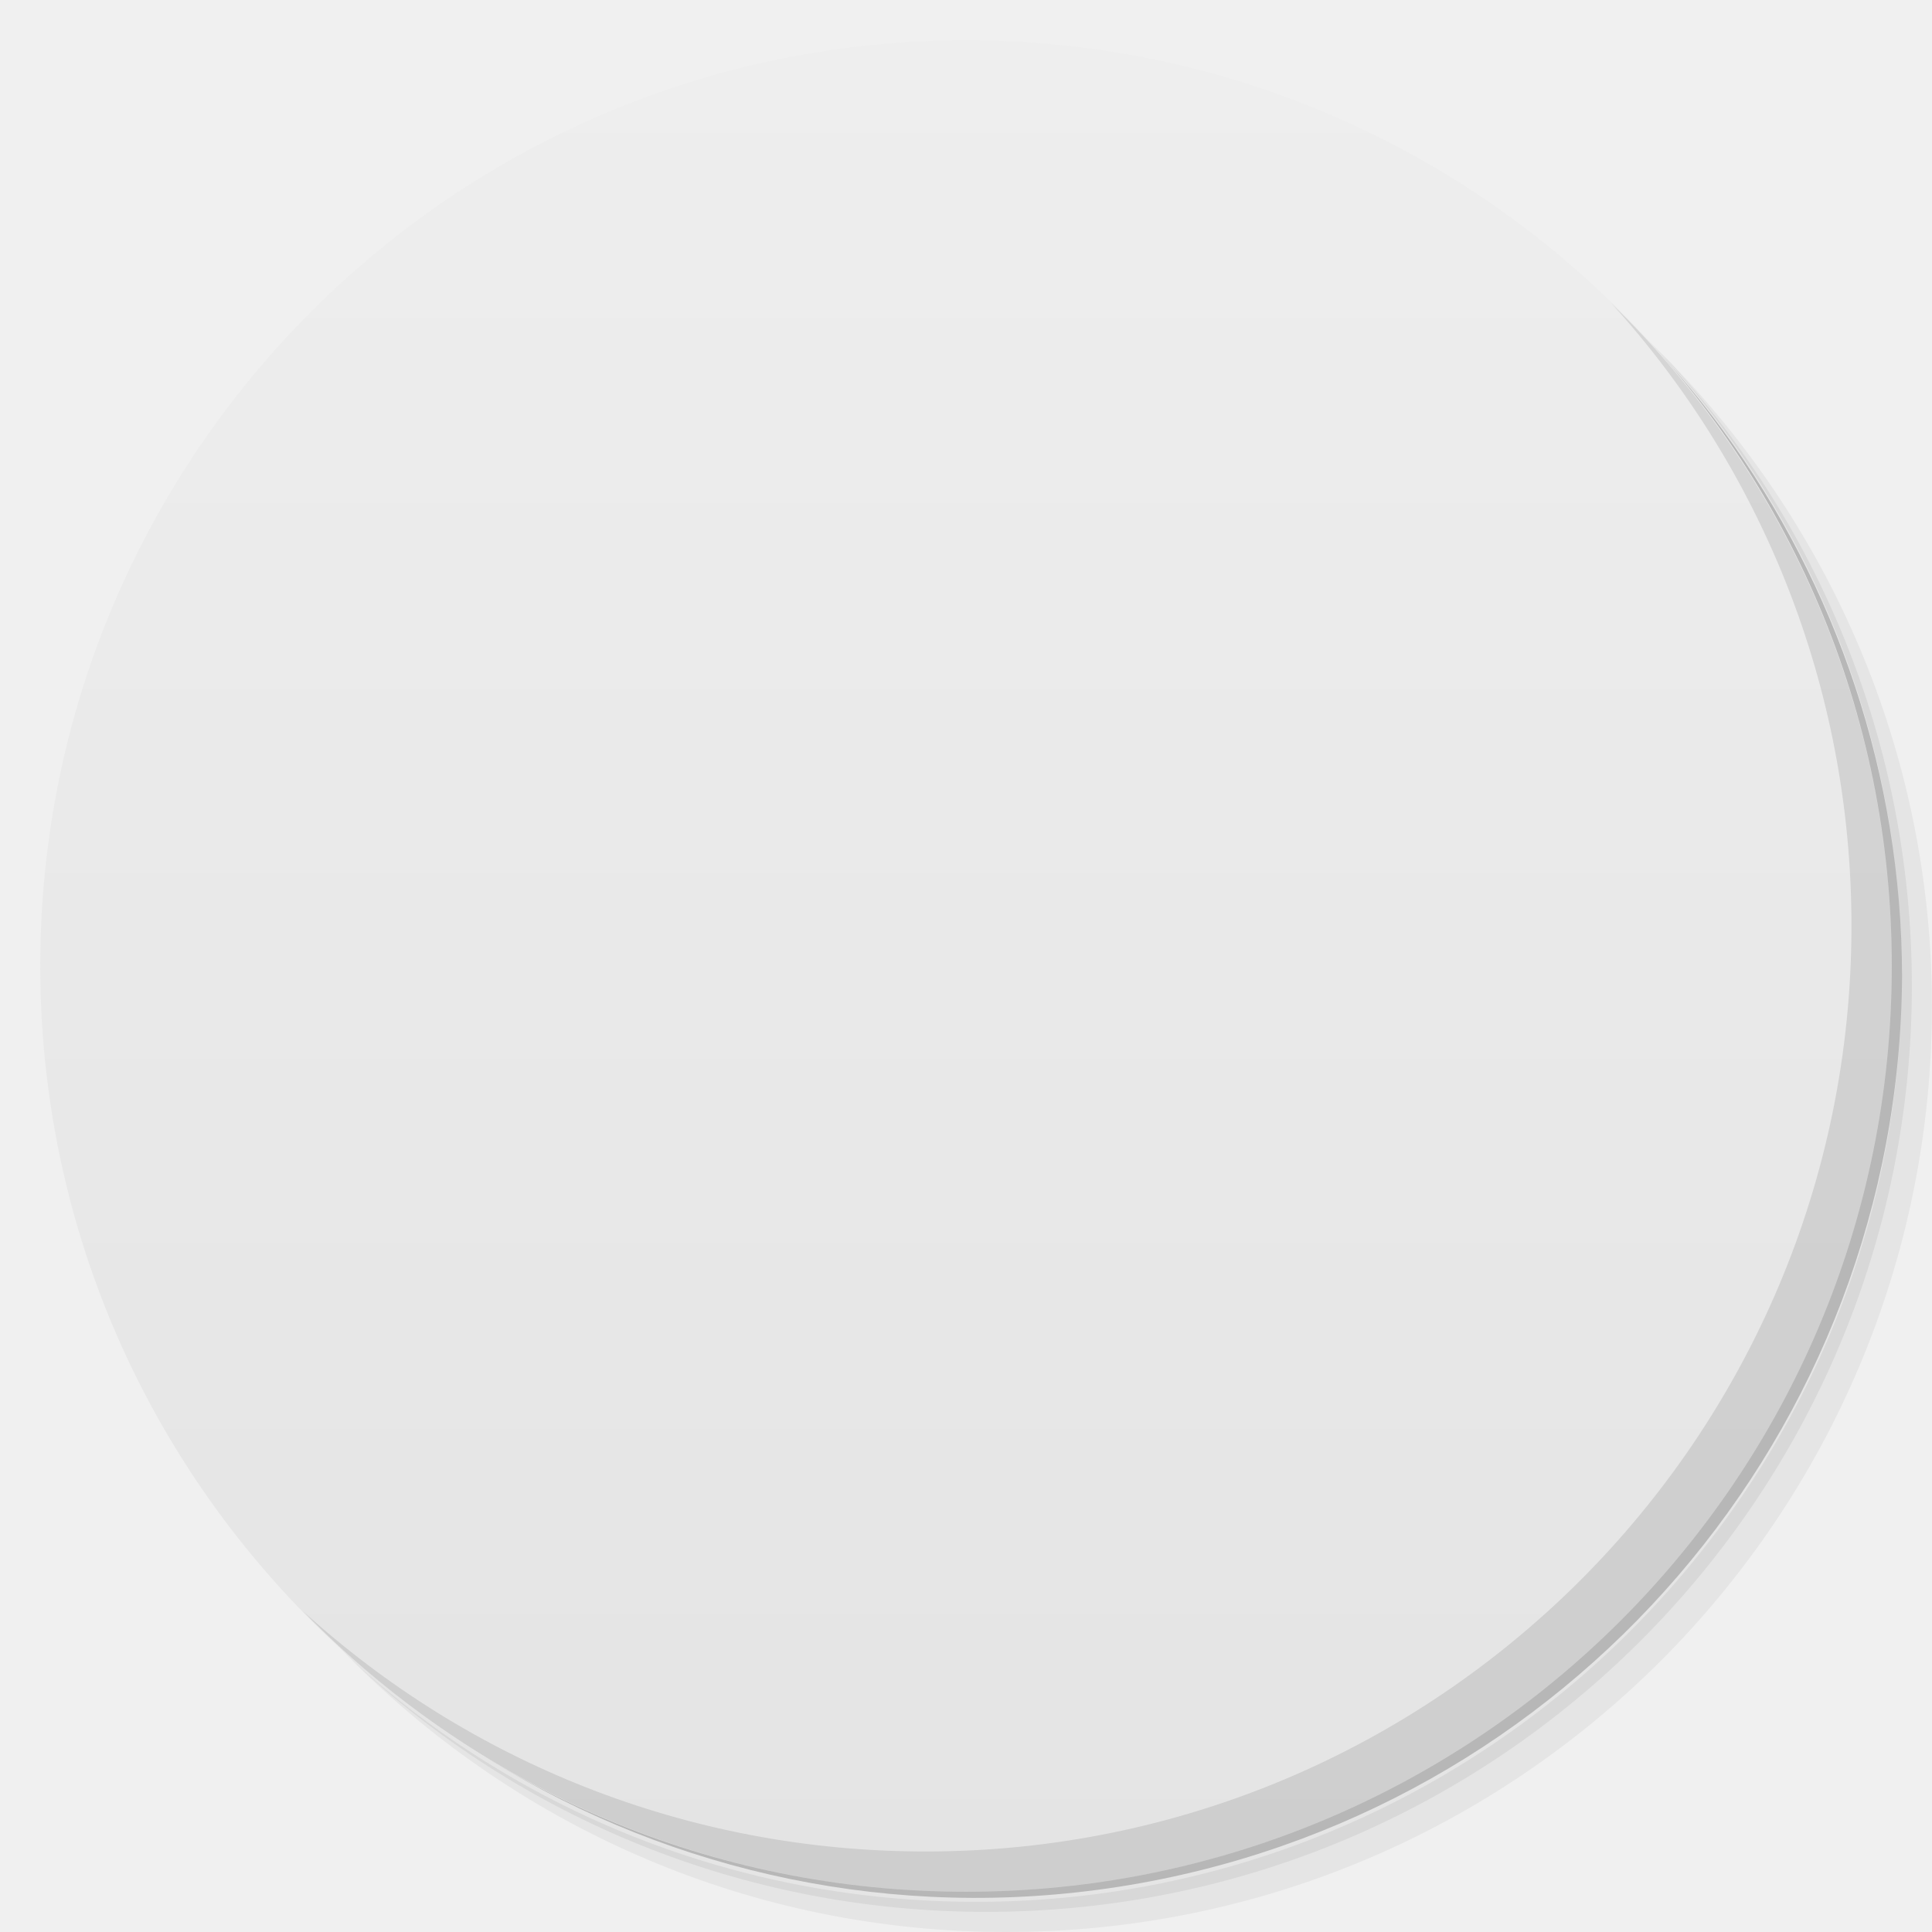
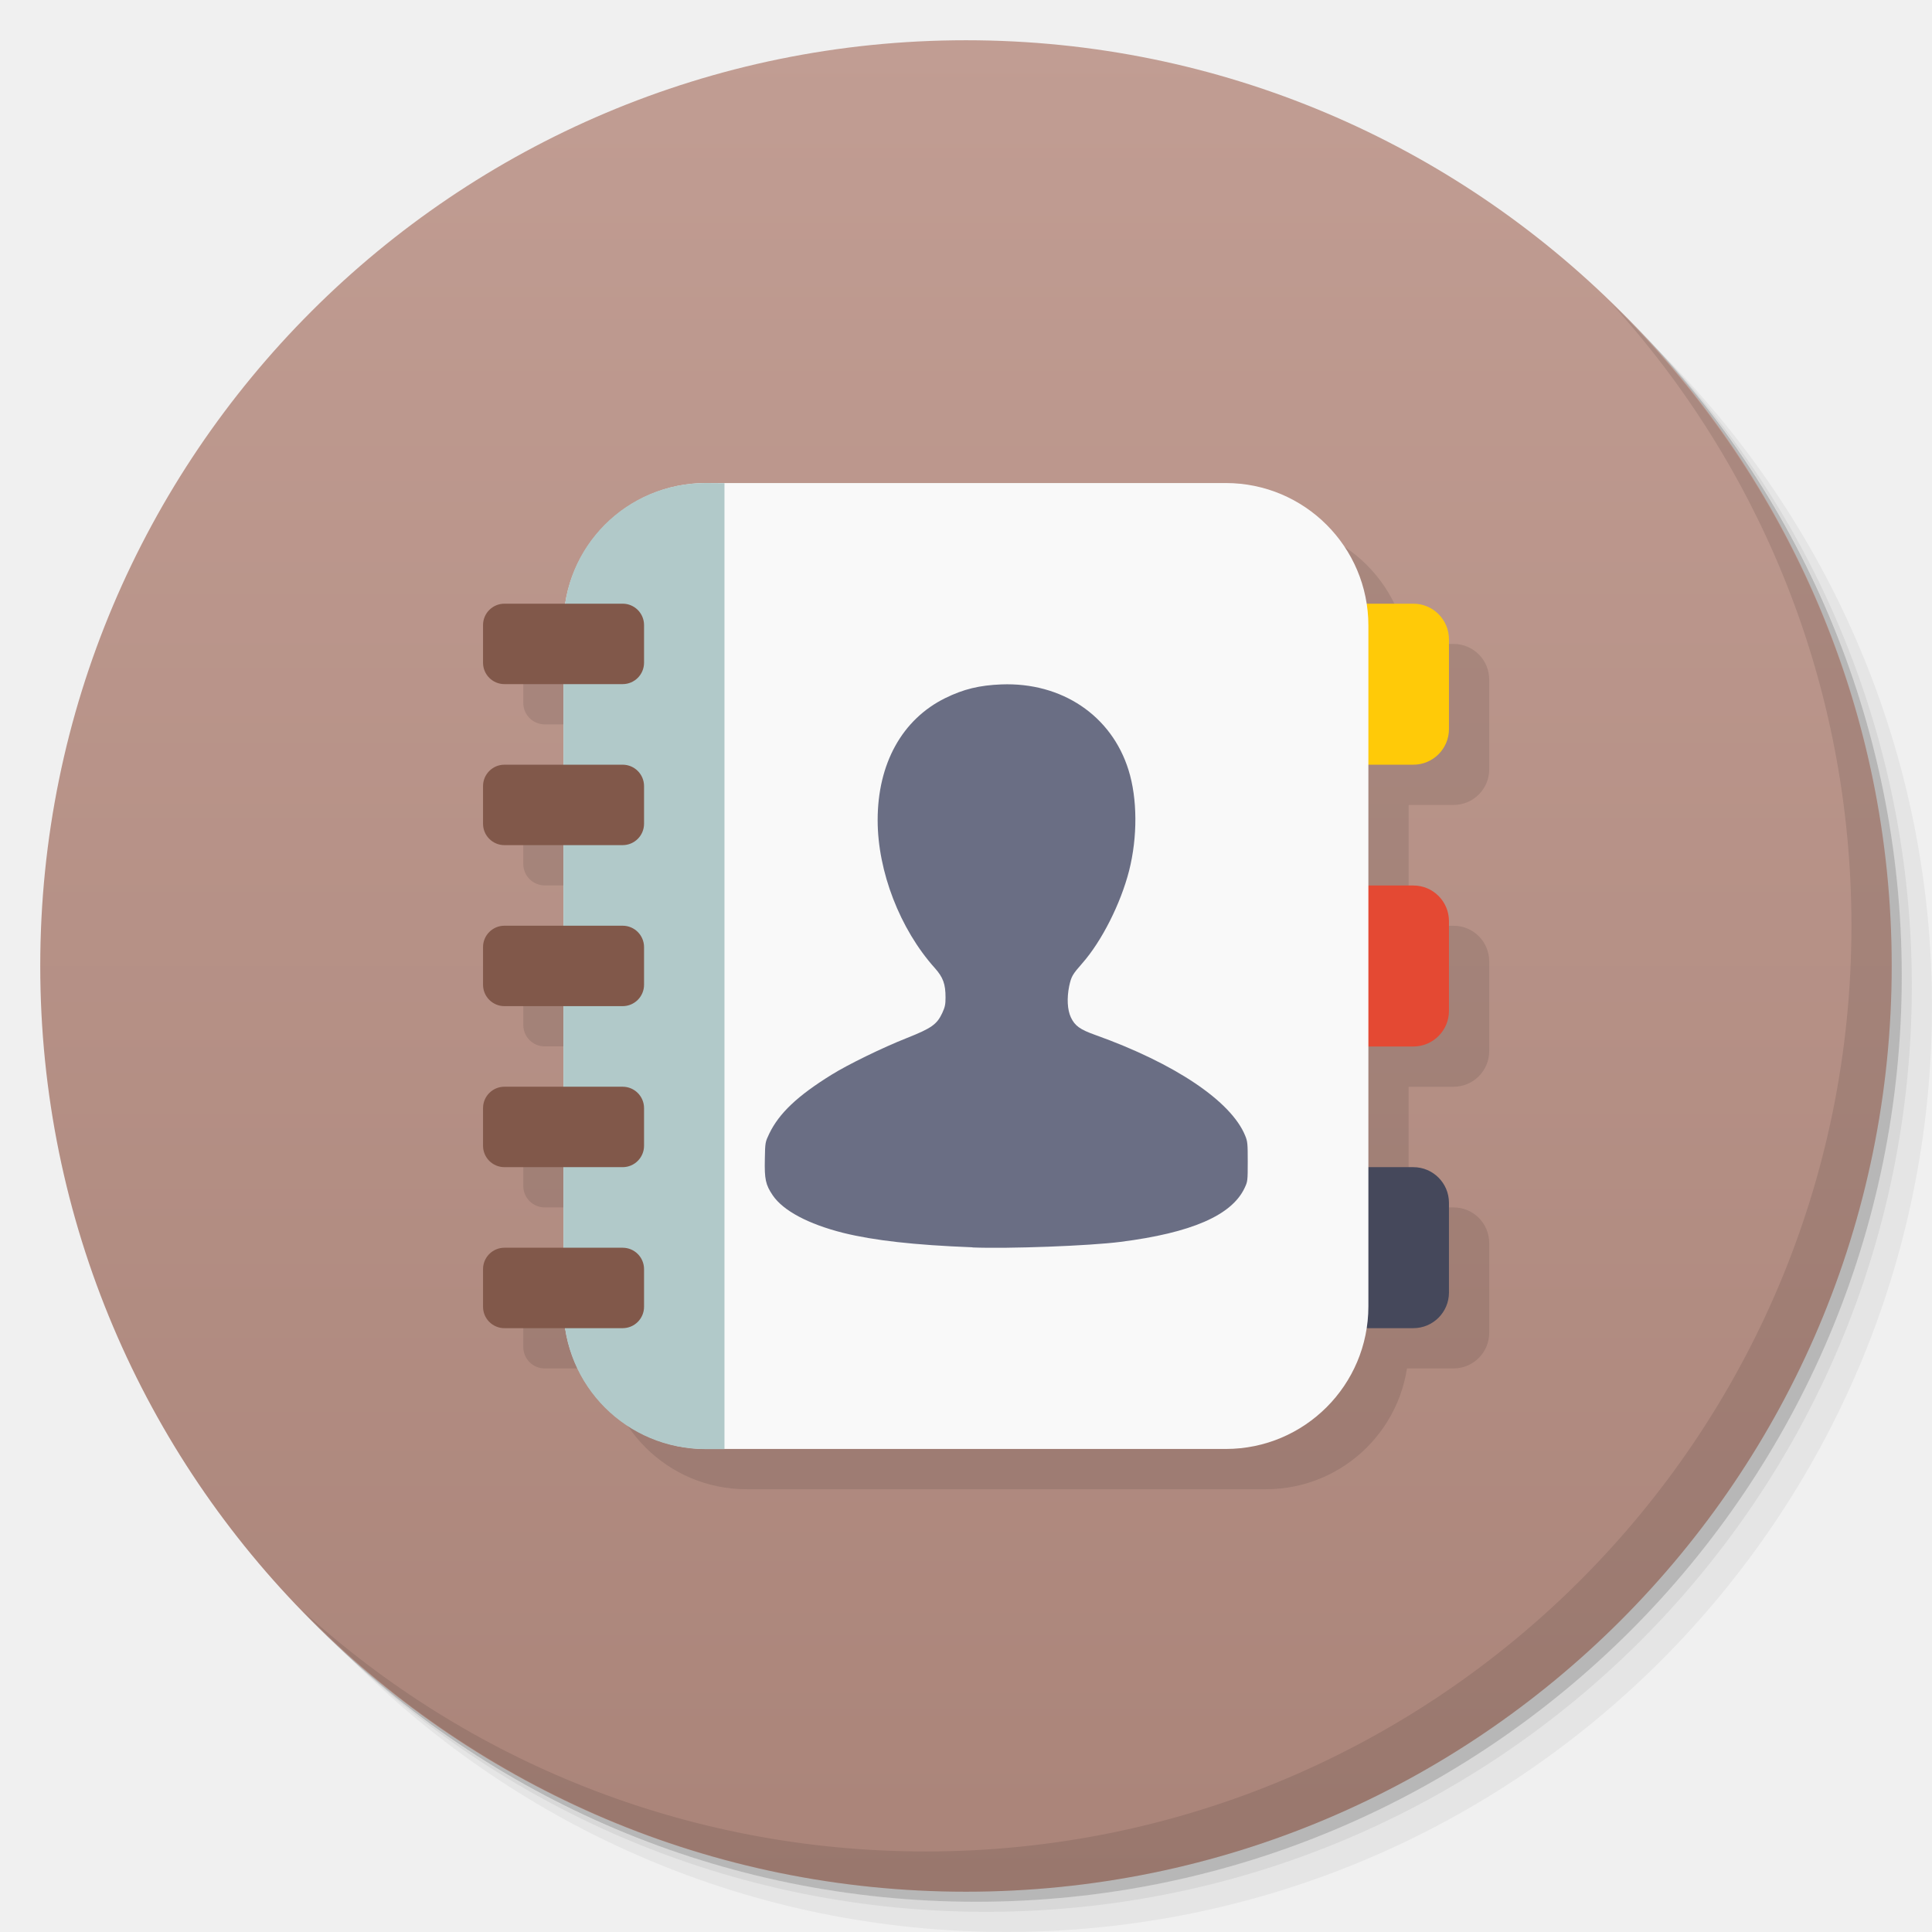
- <svg viewBox="0 0 48 48">
-   <defs>
-     <linearGradient id="linearGradient3764" y1="47" x2="0" y2="1" gradientUnits="userSpaceOnUse">
-       <stop stop-color="#e4e4e4" stop-opacity="1" />
-       <stop offset="1" stop-color="#eee" stop-opacity="1" />
-     </linearGradient>
-     <clipPath id="clipPath-670597906">
-       <g transform="translate(0,-1004.362)">
-         <path d="m -24 13 c 0 1.105 -0.672 2 -1.5 2 -0.828 0 -1.5 -0.895 -1.5 -2 0 -1.105 0.672 -2 1.5 -2 0.828 0 1.5 0.895 1.5 2 z" transform="matrix(15.33333,0,0,11.5,415,878.8622)" fill="#1890d0" />
-       </g>
-     </clipPath>
-     <clipPath id="clipPath-679183793">
-       <g transform="translate(0,-1004.362)">
-         <path d="m -24 13 c 0 1.105 -0.672 2 -1.5 2 -0.828 0 -1.5 -0.895 -1.5 -2 0 -1.105 0.672 -2 1.5 -2 0.828 0 1.5 0.895 1.5 2 z" transform="matrix(15.33333,0,0,11.5,415,878.8622)" fill="#1890d0" />
-       </g>
-     </clipPath>
+ <svg xmlns="http://www.w3.org/2000/svg" xmlns:xlink="http://www.w3.org/1999/xlink" width="48" viewBox="0 0 13.547 13.547" height="48" id="svg2" version="1.1">
+   <defs id="defs4">
+     <linearGradient id="linearGradient4073">
+       <stop style="stop-color:#aa8479;stop-opacity:1;" offset="0" id="stop4075" />
+       <stop style="stop-color:#c19d93;stop-opacity:1;" offset="1" id="stop4077" />
+     </linearGradient>
+     <linearGradient id="linearGradient4121">
+       <stop style="stop-color:#91b0c7;stop-opacity:1;" offset="0" id="stop4123" />
+       <stop style="stop-color:#91b0c7;stop-opacity:0;" offset="1" id="stop4125" />
+     </linearGradient>
+     <linearGradient id="linearGradient3944">
+       <stop style="stop-color:#333333;stop-opacity:1;" offset="0" id="stop3946" />
+       <stop style="stop-color:#3d3d3d;stop-opacity:1;" offset="1" id="stop3948" />
+     </linearGradient>
+     <linearGradient id="0">
+       <stop stop-color="#198ba6" id="stop7" />
+       <stop offset="1" stop-color="#42c9e7" id="stop9" />
+     </linearGradient>
+     <clipPath id="clipPath11">
+       <path d="m 489.217,197.275 c -2.603,0 -3.953,-1.367 -3.953,-3.971 l 0,0 0,-1.034 c 0,-2.604 1.35,-3.971 3.953,-3.971 l 0,0 1.035,0 c 2.62,0 3.97,1.367 3.97,3.971 l 0,0 0,1.034 c 0,2.604 -1.35,3.971 -3.97,3.971 l 0,0 -1.035,0 z" id="path13" />
+     </clipPath>
+     <linearGradient id="1">
+       <stop stop-color="#620000" id="stop16" offset="0" style="stop-color:#f96963;stop-opacity:1;" />
+       <stop offset="1" stop-color="#dd0f0f" id="stop18" style="stop-color:#f96963;stop-opacity:1;" />
+     </linearGradient>
+     <clipPath id="clipPath20">
+       <rect y="223" x="307" height="42" width="42" transform="matrix(0,1,-1,0,0,0)" fill="url(#2)" color="#bebebe" rx="9" id="rect22" />
+     </clipPath>
+     <linearGradient xlink:href="#1" id="2" gradientUnits="userSpaceOnUse" gradientTransform="matrix(0.175,0,0,0.175,302.8,216)" y1="280" x2="0" y2="40" />
+     <clipPath id="clipPath25">
+       <rect y="85" x="433" height="22" width="22" fill="url(#3)" color="#bebebe" rx="4" id="rect27" />
+     </clipPath>
+     <linearGradient xlink:href="#1" id="3" gradientUnits="userSpaceOnUse" gradientTransform="matrix(0.0875,0,0,0.0875,430.9,81.5)" y1="291.43" x2="0" y2="40" />
+     <clipPath id="clipPath30">
+       <rect width="30" height="30" x="433" y="37" fill="url(#4)" color="#bebebe" rx="6" id="rect32" />
+     </clipPath>
+     <linearGradient xlink:href="#1" id="4" gradientUnits="userSpaceOnUse" gradientTransform="matrix(0.1193182,0,0,0.1193182,430.1364,32.22727)" y1="291.43" x2="0" y2="40" />
+     <clipPath id="clipPath35">
+       <rect width="16" height="16" x="304" y="212" transform="matrix(0,1,-1,0,0,0)" fill="url(#5)" color="#bebebe" rx="3" id="rect37" />
+     </clipPath>
+     <linearGradient xlink:href="#1" id="5" gradientUnits="userSpaceOnUse" gradientTransform="matrix(0.06666667,0,0,0.06666667,302.4,209.3333)" y1="280" x2="0" y2="40" />
+     <clipPath id="clipPath40">
+       <rect y="46" x="34" height="220" width="220" fill="url(#6)" color="#bebebe" rx="50" id="rect42" />
+     </clipPath>
+     <linearGradient xlink:href="#1" id="6" gradientUnits="userSpaceOnUse" gradientTransform="translate(0,-4)" y1="280" x2="0" y2="40" />
+     <clipPath id="clipPath45">
+       <rect y="142" x="290" height="60" width="60" fill="url(#7)" color="#bebebe" rx="12.5" id="rect47" />
+     </clipPath>
+     <linearGradient xlink:href="#1" id="7" gradientUnits="userSpaceOnUse" y1="204" x2="0" y2="140" />
+     <clipPath id="clipPath50">
+       <rect width="88" height="88" x="292" y="32" fill="url(#8)" color="#bebebe" rx="18" id="rect52" />
+     </clipPath>
+     <linearGradient xlink:href="#1" id="8" gradientUnits="userSpaceOnUse" y1="124" x2="0" y2="28" />
+     <clipPath id="clipPath55">
+       <rect y="101" x="417" height="22" width="22" fill="url(#9)" color="#bebebe" rx="5" id="rect57" />
+     </clipPath>
+     <linearGradient xlink:href="#1" id="9" gradientUnits="userSpaceOnUse" gradientTransform="matrix(0.0875,0,0,0.0875,414.9,97.5)" y1="302.86" x2="0" y2="28.571" />
+     <clipPath id="clipPath60">
+       <rect width="30" height="30" x="417" y="53" fill="url(#A)" color="#bebebe" rx="7" id="rect62" />
+     </clipPath>
+     <linearGradient xlink:href="#1" id="A" gradientUnits="userSpaceOnUse" gradientTransform="matrix(0.1193182,0,0,0.1193182,414.1364,48.22727)" y1="299.81" x2="0" y2="31.619" />
+     <use id="B" opacity="0.2" fill="#ffffff" xlink:href="#U" />
+     <clipPath id="clipPath66">
+       <use xlink:href="#B" transform="matrix(8,0,0,8,-2141.576,-54.42424)" id="use68" />
+     </clipPath>
+     <clipPath id="clipPath70">
+       <use xlink:href="#B" id="use72" />
+     </clipPath>
+     <use id="C" fill="none" xlink:href="#U" />
+     <clipPath id="clipPath75">
+       <use xlink:href="#C" id="use77" />
+     </clipPath>
+     <clipPath id="clipPath79">
+       <use transform="matrix(8,0,0,8,-2141.576,-54.42424)" xlink:href="#C" id="use81" />
+     </clipPath>
+     <use id="D" fill="none" xlink:href="#U" />
+     <clipPath id="clipPath84">
+       <use xlink:href="#D" id="use86" />
+     </clipPath>
+     <clipPath id="clipPath88">
+       <use transform="matrix(8,0,0,8,-2141.576,-54.42424)" xlink:href="#D" id="use90" />
+     </clipPath>
+     <use id="E" fill="none" xlink:href="#U" />
+     <clipPath id="clipPath93">
+       <use xlink:href="#E" id="use95" />
+     </clipPath>
+     <clipPath id="clipPath97">
+       <use transform="matrix(8,0,0,8,-2141.576,-54.42424)" xlink:href="#E" id="use99" />
+     </clipPath>
+     <use id="F" fill="none" xlink:href="#U" />
+     <clipPath id="clipPath102">
+       <use xlink:href="#F" id="use104" />
+     </clipPath>
+     <clipPath id="clipPath106">
+       <use transform="matrix(8,0,0,8,-2141.576,-54.42424)" xlink:href="#F" id="use108" />
+     </clipPath>
+     <use id="G" fill="none" xlink:href="#U" />
+     <clipPath id="clipPath111">
+       <use xlink:href="#G" id="use113" />
+     </clipPath>
+     <clipPath id="clipPath115">
+       <use transform="matrix(8,0,0,8,-2141.576,-54.42424)" xlink:href="#G" id="use117" />
+     </clipPath>
+     <use id="H" fill="none" xlink:href="#U" />
+     <clipPath id="clipPath120">
+       <use xlink:href="#H" id="use122" />
+     </clipPath>
+     <clipPath id="clipPath124">
+       <use transform="matrix(8,0,0,8,-2141.576,-54.42424)" xlink:href="#H" id="use126" />
+     </clipPath>
+     <use id="I" fill="none" xlink:href="#U" />
+     <clipPath id="clipPath129">
+       <use xlink:href="#I" id="use131" />
+     </clipPath>
+     <clipPath id="clipPath133">
+       <rect y="223" x="307" height="42" width="42" transform="matrix(0,1,-1,0,0,0)" fill="url(#2)" color="#bebebe" rx="9" id="rect135" />
+     </clipPath>
+     <clipPath id="clipPath137">
+       <rect y="85" x="433" height="22" width="22" fill="url(#3)" color="#bebebe" rx="4" id="rect139" />
+     </clipPath>
+     <clipPath id="clipPath141">
+       <rect width="30" height="30" x="433" y="37" fill="url(#4)" color="#bebebe" rx="6" id="rect143" />
+     </clipPath>
+     <clipPath id="clipPath145">
+       <rect width="16" height="16" x="304" y="212" transform="matrix(0,1,-1,0,0,0)" fill="url(#5)" color="#bebebe" rx="3" id="rect147" />
+     </clipPath>
+     <clipPath id="clipPath149">
+       <rect y="46" x="34" height="220" width="220" fill="url(#6)" color="#bebebe" rx="50" id="rect151" />
+     </clipPath>
+     <clipPath id="clipPath153">
+       <rect y="142" x="290" height="60" width="60" fill="url(#7)" color="#bebebe" rx="12.5" id="rect155" />
+     </clipPath>
+     <clipPath id="clipPath157">
+       <rect width="88" height="88" x="292" y="32" fill="url(#8)" color="#bebebe" rx="18" id="rect159" />
+     </clipPath>
+     <clipPath id="clipPath161">
+       <rect y="101" x="417" height="22" width="22" fill="url(#9)" color="#bebebe" rx="5" id="rect163" />
+     </clipPath>
+     <clipPath id="clipPath165">
+       <rect width="30" height="30" x="417" y="53" fill="url(#A)" color="#bebebe" rx="7" id="rect167" />
+     </clipPath>
+     <clipPath id="clipPath169">
+       <use transform="matrix(8,0,0,8,-2141.576,-54.42424)" xlink:href="#I" id="use171" />
+     </clipPath>
+     <use id="J" fill="none" xlink:href="#U" />
+     <clipPath id="clipPath174">
+       <use xlink:href="#J" id="use176" />
+     </clipPath>
+     <clipPath id="clipPath178">
+       <use transform="matrix(8,0,0,8,-2141.576,-54.42424)" xlink:href="#J" id="use180" />
+     </clipPath>
+     <use id="K" fill="none" xlink:href="#U" />
+     <clipPath id="clipPath183">
+       <use xlink:href="#K" id="use185" />
+     </clipPath>
+     <clipPath id="clipPath187">
+       <use transform="matrix(8,0,0,8,-2141.576,-54.42424)" xlink:href="#K" id="use189" />
+     </clipPath>
+     <use id="L" fill="none" xlink:href="#U" />
+     <clipPath id="clipPath192">
+       <use xlink:href="#L" id="use194" />
+     </clipPath>
+     <clipPath id="clipPath196">
+       <use transform="matrix(8,0,0,8,-2141.576,-54.42424)" xlink:href="#L" id="use198" />
+     </clipPath>
+     <use id="M" fill="none" xlink:href="#U" />
+     <clipPath id="clipPath201">
+       <use xlink:href="#M" id="use203" />
+     </clipPath>
+     <clipPath id="clipPath205">
+       <use transform="matrix(8,0,0,8,-2141.576,-54.42424)" xlink:href="#M" id="use207" />
+     </clipPath>
+     <use id="N" fill="none" xlink:href="#U" />
+     <clipPath id="clipPath210">
+       <use xlink:href="#N" id="use212" />
+     </clipPath>
+     <clipPath id="clipPath214">
+       <use transform="matrix(8,0,0,8,-2141.576,-54.42424)" xlink:href="#N" id="use216" />
+     </clipPath>
+     <use id="O" fill="none" xlink:href="#U" />
+     <clipPath id="clipPath219">
+       <use xlink:href="#O" id="use221" />
+     </clipPath>
+     <clipPath id="clipPath223">
+       <use transform="matrix(8,0,0,8,-2141.576,-54.42424)" xlink:href="#O" id="use225" />
+     </clipPath>
+     <clipPath id="clipPath227">
+       <path d="m 296,26 a 10,10 0 1 1 -20,0 10,10 0 1 1 20,0 z" id="path229" />
+     </clipPath>
+     <linearGradient gradientUnits="userSpaceOnUse" x2="0" y2="40" y1="280" xlink:href="#Q" id="P" gradientTransform="matrix(.175 0 0 .175 302.8 216)" />
+     <linearGradient id="Q">
+       <stop stop-color="#151515" id="stop233" />
+       <stop offset="1" stop-color="#222" id="stop235" />
+     </linearGradient>
+     <linearGradient gradientUnits="userSpaceOnUse" x2="0" y2="90" y1="230" xlink:href="#Q" id="R" gradientTransform="matrix(.375 0 0 .375 298 16)" />
+     <linearGradient gradientUnits="userSpaceOnUse" x2="0" y2="90" y1="230" xlink:href="#Q" id="S" gradientTransform="matrix(.25 0 0 .25 300 132)" />
+     <clipPath id="clipPath239">
+       <rect height="20" rx="4" y="78" x="434" width="20" color="#bebebe" id="rect241" />
+     </clipPath>
+     <clipPath id="clipPath243">
+       <rect height="22" rx="4" y="77" x="433" width="22" color="#bebebe" id="rect245" />
+     </clipPath>
+     <clipPath id="clipPath247">
+       <rect height="22" rx="5" y="77" x="433" width="22" color="#bebebe" id="rect249" />
+     </clipPath>
+     <clipPath id="clipPath251">
+       <rect height="30" rx="6" y="29" x="433" width="30" color="#bebebe" id="rect253" />
+     </clipPath>
+     <clipPath id="clipPath255">
+       <rect transform="matrix(0 -1 1 0 0 0)" height="60" rx="12.5" y="142" x="306" width="60" fill="url(#S)" color="#bebebe" id="rect257" />
+     </clipPath>
+     <clipPath id="clipPath259">
+       <rect height="90" rx="18.75" y="31" x="307" width="90" fill="url(#R)" color="#bebebe" id="rect261" />
+     </clipPath>
+     <clipPath id="clipPath263">
+       <rect height="30" rx="4" y="29" x="433" width="30" opacity="0.2" fill="#6d6d6d" color="#bebebe" id="rect265" />
+     </clipPath>
+     <clipPath id="clipPath267">
+       <rect height="22" rx="3" y="77" x="433" width="22" opacity="0.2" fill="#6d6d6d" color="#bebebe" id="rect269" />
+     </clipPath>
+     <clipPath id="clipPath271">
+       <path d="m 144,70 c -49.706,0 -90,40.294 -90,90 0,49.706 40.294,90 90,90 49.706,0 90,-40.294 90,-90 0,-49.706 -40.294,-90 -90,-90 z m 0,32.188 c 32.033,0 58,25.967 58,58 0,32.033 -25.967,58 -58,58 -32.033,0 -58,-25.967 -58,-58 0,-32.033 25.967,-58 58,-58 z" id="path273" />
+     </clipPath>
+     <clipPath id="clipPath275">
+       <path d="m 152,204 a 8,8 0 1 1 -16,0 8,8 0 1 1 16,0 z" id="path277" />
+     </clipPath>
+     <clipPath id="clipPath279">
+       <rect height="16" rx="3" y="116" x="432" width="16" color="#bebebe" id="rect281" />
+     </clipPath>
+     <clipPath id="clipPath283">
+       <path d="m 145,215 c 33.137,0 60,-26.863 60,-60 0,-33.137 -26.863,-60 -60,-60 -33.137,0 -60,26.863 -60,60 0,12.507 3.829,24.106 10.375,33.719 L 89,211 111.281,204.625 C 120.894,211.172 132.493,215 145,215 z" id="path285" />
+     </clipPath>
+     <clipPath id="clipPath287">
+       <path d="m 98.031,23.191 c -41.492,1.052 -74.844,35.068 -74.844,76.812 0,42.407 34.406,76.812 76.812,76.812 42.407,0 76.812,-34.406 76.812,-76.812 0,-42.407 -34.406,-76.812 -76.812,-76.812 -0.663,0 -1.31,-0.017 -1.969,0 z M 100,50.66 c 27.245,0 49.344,22.099 49.344,49.344 -1e-5,27.245 -22.099,49.344 -49.344,49.344 -27.245,-1e-5 -49.344,-22.099 -49.344,-49.344 0,-27.245 22.099,-49.344 49.344,-49.344 z" id="path289" />
+     </clipPath>
+     <clipPath id="clipPath291">
+       <rect height="16" rx="2" y="116" x="432" width="16" opacity="0.2" fill="#6d6d6d" color="#bebebe" id="rect293" />
+     </clipPath>
+     <clipPath id="clipPath295">
+       <rect height="240" rx="50" y="36" x="24" width="240" fill="#986767" color="#bebebe" id="rect297" />
+     </clipPath>
+     <clipPath id="clipPath299">
+       <rect transform="rotate(90)" height="42" rx="9" y="223" x="307" width="42" fill="url(#P)" color="#bebebe" id="rect301" />
+     </clipPath>
+     <linearGradient xlink:href="#0" id="T" gradientUnits="userSpaceOnUse" gradientTransform="matrix(1.210546,0,0,1.212299,-131.3481,-325.0735)" y1="279.1" x2="0" y2="268.33" />
+     <path id="U" d="m 296,26 a 10,10 0 1 1 -20,0 10,10 0 1 1 20,0 z" color="#000000" />
+     <linearGradient xlink:href="#W" id="V" y1="46.752" x2="0" y2="-24.433" gradientUnits="userSpaceOnUse" />
+     <linearGradient id="W">
+       <stop stop-color="#c7c7c7" id="stop307" />
+       <stop offset="1" stop-color="#dedede" id="stop309" />
+     </linearGradient>
+     <linearGradient xlink:href="#W" id="linearGradient3312" gradientUnits="userSpaceOnUse" y1="46.752" x2="0" y2="-24.433" gradientTransform="matrix(0.2363048,0,0,0.1863373,-11.35038,4.834975)" />
+     <linearGradient xlink:href="#W-1" id="linearGradient3312-3" gradientUnits="userSpaceOnUse" y1="46.752" x2="0" y2="-24.433" gradientTransform="matrix(0.2363048,0,0,0.1863373,-11.35038,4.834975)" />
+     <linearGradient id="W-1">
+       <stop stop-color="#c7c7c7" id="stop307-9" />
+       <stop offset="1" stop-color="#dedede" id="stop309-6" />
+     </linearGradient>
+     <linearGradient xlink:href="#1" id="linearGradient3938" x1="7.056" y1="13.264" x2="6.773" y2="0.282" gradientUnits="userSpaceOnUse" />
+     <linearGradient xlink:href="#linearGradient3944" id="linearGradient3990" gradientUnits="userSpaceOnUse" x1="-25.5" y1="15" x2="-25.5" y2="11" />
+     <linearGradient xlink:href="#linearGradient3944" id="linearGradient3992" gradientUnits="userSpaceOnUse" x1="-25.5" y1="15" x2="-25.5" y2="11" gradientTransform="matrix(15.33333,0,0,11.5,415,-125.5)" />
+     <linearGradient xlink:href="#linearGradient3944" id="linearGradient4001" gradientUnits="userSpaceOnUse" x1="-25.5" y1="15" x2="-25.5" y2="11" />
+     <linearGradient xlink:href="#linearGradient3944" id="linearGradient4008" gradientUnits="userSpaceOnUse" x1="-25.5" y1="15" x2="-25.5" y2="11" />
+     <linearGradient xlink:href="#linearGradient3944" id="linearGradient4013" gradientUnits="userSpaceOnUse" x1="-25.5" y1="15" x2="-25.5" y2="11" />
+     <linearGradient xlink:href="#linearGradient3944" id="linearGradient4015" gradientUnits="userSpaceOnUse" x1="-25.5" y1="15" x2="-25.5" y2="11" gradientTransform="matrix(15.33333,0,0,11.5,415,-125.5)" />
+     <linearGradient xlink:href="#linearGradient3944" id="linearGradient4022" gradientUnits="userSpaceOnUse" x1="-25.5" y1="15" x2="-25.5" y2="11" />
+     <linearGradient xlink:href="#linearGradient3944" id="linearGradient4024" gradientUnits="userSpaceOnUse" x1="-25.5" y1="15" x2="-25.5" y2="11" gradientTransform="matrix(15.33333,0,0,11.5,415,-125.5)" />
+     <linearGradient xlink:href="#linearGradient3944" id="linearGradient4031" gradientUnits="userSpaceOnUse" x1="-25.5" y1="15" x2="-25.5" y2="11" />
+     <linearGradient xlink:href="#linearGradient3944" id="linearGradient4036" gradientUnits="userSpaceOnUse" x1="-25.5" y1="15" x2="-25.5" y2="11" />
+     <linearGradient xlink:href="#linearGradient4460" id="linearGradient3019" gradientUnits="userSpaceOnUse" gradientTransform="matrix(1.10525,0,0,1.10525,-148.5372,-295.8149)" y1="279.096" x2="0" y2="268.33" />
+     <linearGradient id="linearGradient4460">
+       <stop offset="0" style="stop-color:#1d1d1d" id="stop7-3" />
+       <stop offset="1" style="stop-color:#333" id="stop9-8" />
+     </linearGradient>
+     <linearGradient xlink:href="#linearGradient3798" id="linearGradient3804" x1="24" y1="47" x2="24" y2="1" gradientUnits="userSpaceOnUse" />
+     <linearGradient id="linearGradient3798">
+       <stop style="stop-color:#654343;stop-opacity:1;" offset="0" id="stop3800" />
+       <stop style="stop-color:#714b4b;stop-opacity:1;" offset="1" id="stop3802" />
+     </linearGradient>
+     <linearGradient gradientTransform="matrix(0.2822222,0,0,0.2822222,14.97003,0.2173797)" y2="1" x2="24" y1="47" x1="24" gradientUnits="userSpaceOnUse" id="linearGradient3244" xlink:href="#linearGradient3798" />
+     <linearGradient gradientTransform="translate(0,-1004.362)" y2="1047.36" x2="0" y1="1028.36" gradientUnits="userSpaceOnUse" id="0-8" xlink:href="#1-8" />
+     <linearGradient id="1-8">
+       <stop stop-color="#ffffff" id="stop3236" />
+       <stop offset="1" stop-color="#ffffff" stop-opacity="0" id="stop3238" />
+     </linearGradient>
+     <linearGradient xlink:href="#3-9" id="2-6" gradientUnits="userSpaceOnUse" y1="1028.36" x2="0" y2="1047.36" gradientTransform="matrix(1,0,0,-1,0,1052.362)" />
+     <linearGradient id="3-9">
+       <stop id="stop3242" />
+       <stop offset="1" stop-opacity="0" id="stop3244" />
+     </linearGradient>
+     <linearGradient gradientTransform="matrix(1.10525,0,0,1.10525,-134.2254,-295.8151)" xlink:href="#linearGradient4460-7" id="linearGradient4902" y1="279.096" y2="268.33" gradientUnits="userSpaceOnUse" x2="0" />
+     <linearGradient id="linearGradient4460-7">
+       <stop offset="0" style="stop-color:#3c2828" id="stop7-6" />
+       <stop offset="1" style="stop-color:#604040" id="stop9-0" />
+     </linearGradient>
+     <linearGradient y2="268.33" x2="0" y1="279.096" gradientTransform="matrix(1.10525,0,0,1.10525,-134.2254,-295.8151)" gradientUnits="userSpaceOnUse" id="linearGradient3038" xlink:href="#linearGradient4460-7" />
+     <radialGradient xlink:href="#0-6" id="6-9" cx="-3" cy="24" r="10" gradientUnits="userSpaceOnUse" />
+     <linearGradient id="0-6">
+       <stop stop-color="#91b0c7" id="stop7-0" />
+       <stop offset="1" stop-color="#91b0c7" stop-opacity="0" id="stop9-3" />
+     </linearGradient>
+     <radialGradient xlink:href="#0-6" id="radialGradient3889" cx="-3" cy="24" r="10" gradientUnits="userSpaceOnUse" />
+     <linearGradient id="linearGradient3891">
+       <stop stop-color="#91b0c7" id="stop3893" />
+       <stop offset="1" stop-color="#91b0c7" stop-opacity="0" id="stop3895" />
+     </linearGradient>
+     <radialGradient xlink:href="#0-6" id="5-0" cx="-3" cy="24" r="10" gradientUnits="userSpaceOnUse" />
+     <linearGradient id="linearGradient3898">
+       <stop stop-color="#91b0c7" id="stop3900" />
+       <stop offset="1" stop-color="#91b0c7" stop-opacity="0" id="stop3902" />
+     </linearGradient>
+     <radialGradient xlink:href="#0-6" id="radialGradient3904" cx="-3" cy="24" r="10" gradientUnits="userSpaceOnUse" />
+     <linearGradient id="linearGradient3906">
+       <stop stop-color="#91b0c7" id="stop3908" />
+       <stop offset="1" stop-color="#91b0c7" stop-opacity="0" id="stop3910" />
+     </linearGradient>
+     <radialGradient r="10" cy="24" cx="-3" gradientUnits="userSpaceOnUse" id="radialGradient3922" xlink:href="#0-6" />
+     <radialGradient xlink:href="#0-7" id="5-4" cx="-3" cy="24" r="10" gradientUnits="userSpaceOnUse" />
+     <linearGradient id="0-7">
+       <stop stop-color="#91b0c7" id="stop7-8" />
+       <stop offset="1" stop-color="#91b0c7" stop-opacity="0" id="stop9-2" />
+     </linearGradient>
+     <radialGradient xlink:href="#0-7" id="radialGradient3960" cx="-3" cy="24" r="10" gradientUnits="userSpaceOnUse" />
+     <linearGradient id="linearGradient3962">
+       <stop stop-color="#91b0c7" id="stop3964" />
+       <stop offset="1" stop-color="#91b0c7" stop-opacity="0" id="stop3966" />
+     </linearGradient>
+     <radialGradient xlink:href="#0-7" id="6-8" cx="-3" cy="24" r="10" gradientUnits="userSpaceOnUse" />
+     <linearGradient id="linearGradient3969">
+       <stop stop-color="#91b0c7" id="stop3971" />
+       <stop offset="1" stop-color="#91b0c7" stop-opacity="0" id="stop3973" />
+     </linearGradient>
+     <radialGradient xlink:href="#0-7" id="radialGradient3975" cx="-3" cy="24" r="10" gradientUnits="userSpaceOnUse" />
+     <linearGradient id="linearGradient3977">
+       <stop stop-color="#91b0c7" id="stop3979" />
+       <stop offset="1" stop-color="#91b0c7" stop-opacity="0" id="stop3981" />
+     </linearGradient>
+     <radialGradient xlink:href="#linearGradient4121-1" id="radialGradient4127-8" cx="6.773" cy="5.927" fx="6.773" fy="5.927" r="0.564" gradientUnits="userSpaceOnUse" />
+     <linearGradient id="linearGradient4121-1">
+       <stop style="stop-color:#91b0c7;stop-opacity:1;" offset="0" id="stop4123-7" />
+       <stop style="stop-color:#91b0c7;stop-opacity:0;" offset="1" id="stop4125-1" />
+     </linearGradient>
+     <linearGradient xlink:href="#linearGradient4073" id="linearGradient4079" x1="-25.5" y1="15" x2="-25.5" y2="11" gradientUnits="userSpaceOnUse" />
  </defs>
-   <g>
-     <path d="m 36.31 5 c 5.859 4.062 9.688 10.831 9.688 18.5 c 0 12.426 -10.07 22.5 -22.5 22.5 c -7.669 0 -14.438 -3.828 -18.5 -9.688 c 1.037 1.822 2.306 3.499 3.781 4.969 c 4.085 3.712 9.514 5.969 15.469 5.969 c 12.703 0 23 -10.298 23 -23 c 0 -5.954 -2.256 -11.384 -5.969 -15.469 c -1.469 -1.475 -3.147 -2.744 -4.969 -3.781 z m 4.969 3.781 c 3.854 4.113 6.219 9.637 6.219 15.719 c 0 12.703 -10.297 23 -23 23 c -6.081 0 -11.606 -2.364 -15.719 -6.219 c 4.16 4.144 9.883 6.719 16.219 6.719 c 12.703 0 23 -10.298 23 -23 c 0 -6.335 -2.575 -12.06 -6.719 -16.219 z" opacity="0.05" />
-     <path d="m 41.28 8.781 c 3.712 4.085 5.969 9.514 5.969 15.469 c 0 12.703 -10.297 23 -23 23 c -5.954 0 -11.384 -2.256 -15.469 -5.969 c 4.113 3.854 9.637 6.219 15.719 6.219 c 12.703 0 23 -10.298 23 -23 c 0 -6.081 -2.364 -11.606 -6.219 -15.719 z" opacity="0.1" />
-     <path d="m 31.25 2.375 c 8.615 3.154 14.75 11.417 14.75 21.13 c 0 12.426 -10.07 22.5 -22.5 22.5 c -9.708 0 -17.971 -6.135 -21.12 -14.75 a 23 23 0 0 0 44.875 -7 a 23 23 0 0 0 -16 -21.875 z" opacity="0.2" />
+   <g id="layer1">
+     <path style="opacity:0.05;fill:#000000;fill-opacity:1;stroke:none" d="M 25,2 C 12.297,2 2,12.297 2,25 2,31.367 4.601,37.117 8.781,41.281 12.866,44.994 18.296,47.25 24.25,47.25 c 12.703,0 23,-10.297 23,-23 0,-5.954 -2.256,-11.384 -5.969,-15.469 C 37.117,4.601 31.367,2 25,2 z M 41.281,8.781 C 45.136,12.894 47.5,18.419 47.5,24.5 c 0,12.703 -10.297,23 -23,23 C 18.419,47.5 12.894,45.136 8.781,41.281 12.941,45.425 18.665,48 25,48 37.703,48 48,37.703 48,25 48,18.665 45.425,12.941 41.281,8.781 z" transform="scale(0.2822222,0.2822222)" id="path3978" />
+     <path style="opacity:0.1;fill:#000000;fill-opacity:1;stroke:none" d="M 41.281,8.781 C 44.994,12.866 47.25,18.296 47.25,24.25 c 0,12.703 -10.297,23 -23,23 -5.954,0 -11.384,-2.256 -15.469,-5.969 C 12.894,45.136 18.419,47.5 24.5,47.5 c 12.703,0 23,-10.297 23,-23 0,-6.081 -2.364,-11.606 -6.219,-15.719 z" transform="scale(0.2822222,0.2822222)" id="path3976" />
+     <path transform="matrix(4.327407,0,0,3.245556,117.1928,-35.34833)" d="m -24,13 a 1.5,2 0 1 1 -3,0 1.5,2 0 1 1 3,0 z" id="path3952" style="opacity:0.2;fill:#000000;fill-opacity:1;stroke:none" />
  </g>
-   <g>
-     <path d="m 24 1 c 12.703 0 23 10.297 23 23 c 0 12.703 -10.297 23 -23 23 -12.703 0 -23 -10.297 -23 -23 0 -12.703 10.297 -23 23 -23 z" fill="url(#linearGradient3764)" fill-opacity="1" />
+   <g id="layer2">
+     <path style="opacity:1;fill:url(#linearGradient4079);fill-opacity:1.0;stroke:none" id="path3942" d="m -24,13 a 1.5,2 0 1 1 -3,0 1.5,2 0 1 1 3,0 z" transform="matrix(4.327407,0,0,3.245556,117.1222,-35.41889)" />
+     <path style="opacity:0.1;fill:#000000;fill-opacity:1;stroke:none" d="M 40.031 7.531 C 43.744 11.616 46 17.046 46 23 C 46 35.703 35.703 46 23 46 C 17.046 46 11.616 43.744 7.531 40.031 C 11.709 44.323 17.538 47 24 47 C 36.703 47 47 36.703 47 24 C 47 17.538 44.323 11.709 40.031 7.531 z " id="path4027" transform="scale(0.2822222,0.2822222)" />
+     <use id="use102" xlink:href="#7" transform="matrix(0.3951111,0,0,0.3951111,7.958667,-2.427111)" style="opacity:0.2" x="0" y="0" width="744.094" height="1052.362" />
+     <use id="use104-7" xlink:href="#7" transform="matrix(0.3951111,0,0,0.3951111,7.958667,-2.709334)" style="fill:#f9f9f9" x="0" y="0" width="744.094" height="1052.362" />
+     <use id="use108-3" xlink:href="#7" transform="matrix(0.3104444,0,0,0.3104444,7.704667,-0.6773335)" style="fill:#355464" x="0" y="0" width="744.094" height="1052.362" />
+     <use id="use110" xlink:href="#7" transform="matrix(0.2257778,0,0,0.2257778,7.450667,1.354666)" style="fill:#566d80" x="0" y="0" width="744.094" height="1052.362" />
+     <use id="use112" xlink:href="#7" transform="matrix(0.1693333,0,0,0.1693333,7.281333,2.709333)" style="fill:#355464" x="0" y="0" width="744.094" height="1052.362" />
+     <use id="use114" xlink:href="#7" transform="matrix(0.05644445,0,0,0.05644445,6.942667,4.572)" style="fill:url(#6-9)" x="0" y="0" width="744.094" height="1052.362" />
+     <use id="use116" xlink:href="#7" transform="matrix(0.02822222,0,0,0.02822222,6.858,6.660444)" style="fill:url(#radialGradient3922)" x="0" y="0" width="744.094" height="1052.362" />
  </g>
-   <g>
-     <g clip-path="url(#clipPath-670597906)">
-       <g transform="translate(1,1)">
-         <g opacity="0.1">
-           <path d="m 9 0 -9 0 0 48 9 0 z" fill="#000" />
-           <path d="m 39 6.563 c 4.898 4.219 8 10.469 8 17.438 0 6.969 -3.102 13.219 -8 17.438 z m 0 0" fill="#000" />
-           <path d="m 39 0 0 15 9 0 c 0 -2 0 -14 0 -15 -2 0 -8.535 0 -9 0 z" fill="#000" />
-           <path d="m 39 15 0 9 9 0 c 0 -3.199 0 -8 0 -9 z" fill="#000" />
-           <path d="m 39 24 0 9 9 0 0 -9 z" fill="#000" />
-           <path d="m 39 33 0 15 9 0 0 -15 z" fill="#000" />
-           <path d="m 23.13 26.688 -3.801 -4.578 -0.457 -4.68 5.488 -1.508 3.617 1.105 l 1.023 2.973 l -0.742 1.754 -4.422 4.98 z m 0 0" fill-opacity="0.941" fill="#000" />
-           <path d="m 14 33 20 0 0 -1 c -0.523 -2.309 -3.207 -5.504 -6.551 -6.871 l -2.184 2.121 -0.691 -0.457 -1.918 -0.043 -0.613 0.707 -2.32 -2.301 c -2.559 1.125 -5.195 4.133 -5.723 6.844 z m 0 0" fill="#000" />
-           <path d="m 23.574 14.797 0.004 0 c 2.219 0 4.02 2.293 4.02 5.121 l 0 0.004 c 0 2.828 -1.801 5.117 -4.02 5.117 l -0.004 0 c -2.223 0 -4.02 -2.289 -4.02 -5.117 l 0 -0.004 c 0 -2.828 1.801 -5.121 4.02 -5.121 z m 0 0" fill="#000" />
-           <path d="m 26.375 23.879 c 0.43 -0.422 1.504 -1.293 1.625 -1.879 l 0.801 -2 -0.809 -1.383 -6.406 -2.383 -1.043 0.883 -1.727 2.25 0.426 2.535 0.223 0.648 1.305 1.324 z m 0 0" fill="#000" />
-           <path d="m 19.5 22.566 0 -3.133 c 0.32 -1.367 1.645 -2.75 2.301 -2.734 1.129 0.145 1.918 1.141 2.59 2.109 0.672 0.801 3.059 0.688 3.609 -0.078 0 1.168 0 2.102 0 3.27 0.629 -0.242 0.867 -1.195 1 -2 0 -9.156 -11 -9.293 -11 -0.566 0.094 1.086 0.867 2.617 1.5 3.133 z m 0 0" fill="#000" />
-           <path d="m 23.578 26.766 2.797 -2.898 1.398 1.449 -2.801 2.898 z m 0 0" fill="#000" />
-           <path d="m 20.781 23.871 2.797 2.898 -1.398 1.449 -2.797 -2.902 z m 0 0" fill="#000" />
-         </g>
-       </g>
+   <g id="layer3">
+     <g id="g4149" transform="translate(0.2822222,0.2822222)" style="opacity:0.1">
+       <rect style="fill:#000000;fill-opacity:1;stroke:none" id="rect4131" width="0.847" height="1.129" x="9.313" y="8.184" rx="0.25" ry="0.25" />
+       <rect ry="0.25" rx="0.25" y="6.209" x="9.313" height="1.129" width="0.847" id="rect4133" style="fill:#000000;fill-opacity:1;stroke:none" />
+       <rect style="fill:#000000;fill-opacity:1;stroke:none" id="rect4135" width="0.847" height="1.129" x="9.313" y="4.233" rx="0.25" ry="0.25" />
+       <rect style="fill:#000000;fill-opacity:1;stroke:none" id="rect4137" width="5.644" height="6.773" x="3.951" y="3.387" rx="1" ry="1" />
+       <rect ry="0.15" rx="0.15" y="5.362" x="3.387" height="0.564" width="1.129" id="rect4139" style="fill:#000000;fill-opacity:1;stroke:none" />
+       <rect style="fill:#000000;fill-opacity:1;stroke:none" id="rect4141" width="1.129" height="0.564" x="3.387" y="6.491" rx="0.15" ry="0.15" />
+       <rect ry="0.15" rx="0.15" y="7.62" x="3.387" height="0.564" width="1.129" id="rect4143" style="fill:#000000;fill-opacity:1;stroke:none" />
+       <rect style="fill:#000000;fill-opacity:1;stroke:none" id="rect4145" width="1.129" height="0.564" x="3.387" y="8.749" rx="0.15" ry="0.15" />
+       <rect style="fill:#000000;fill-opacity:1;stroke:none" id="rect4147" width="1.129" height="0.564" x="3.387" y="4.233" rx="0.15" ry="0.15" />
    </g>
-   </g>
-   <g>
-     <g clip-path="url(#clipPath-679183793)">
-       <path d="m 9 0 -9 0 0 48 9 0 z" fill="#47a6eb" />
-       <path d="m 39 6.563 c 4.898 4.219 8 10.469 8 17.438 0 6.969 -3.102 13.219 -8 17.438 z m 0 0" fill="#5c4f3a" />
-       <path d="m 39 0 0 15 9 0 c 0 -2 0 -14 0 -15 -2 0 -8.535 0 -9 0 z" fill="#f8e87d" />
-       <path d="m 39 15 0 9 9 0 c 0 -3.199 0 -8 0 -9 z" fill="#59e394" />
-       <path d="m 39 24 0 9 9 0 0 -9 z" fill="#38c7d9" />
-       <path d="m 39 33 0 15 9 0 0 -15 z" fill="#ee6682" />
-       <path d="m 23.13 26.688 -3.801 -4.578 -0.457 -4.68 5.488 -1.508 3.617 1.105 l 1.023 2.973 l -0.742 1.754 -4.422 4.98 z m 0 0" fill="#cf8f91" fill-opacity="0.941" />
-       <path d="m 14 33 20 0 0 -1 c -0.523 -2.309 -3.207 -5.504 -6.551 -6.871 l -2.184 2.121 -0.691 -0.457 -1.918 -0.043 -0.613 0.707 -2.32 -2.301 c -2.559 1.125 -5.195 4.133 -5.723 6.844 z m 0 0" fill="#cf352b" />
-       <path d="m 23.574 14.797 0.004 0 c 2.219 0 4.02 2.293 4.02 5.121 l 0 0.004 c 0 2.828 -1.801 5.117 -4.02 5.117 l -0.004 0 c -2.223 0 -4.02 -2.289 -4.02 -5.117 l 0 -0.004 c 0 -2.828 1.801 -5.121 4.02 -5.121 z m 0 0" fill="#fcc" />
-       <path d="m 26.375 23.879 c 0.43 -0.422 1.504 -1.293 1.625 -1.879 l 0.801 -2 -0.809 -1.383 -6.406 -2.383 -1.043 0.883 -1.727 2.25 0.426 2.535 0.223 0.648 1.305 1.324 z m 0 0" fill="#fcc" />
-       <path d="m 19.5 22.566 0 -3.133 c 0.32 -1.367 1.645 -2.75 2.301 -2.734 1.129 0.145 1.918 1.141 2.59 2.109 0.672 0.801 3.059 0.688 3.609 -0.078 0 1.168 0 2.102 0 3.27 0.629 -0.242 0.867 -1.195 1 -2 0 -9.156 -11 -9.293 -11 -0.566 0.094 1.086 0.867 2.617 1.5 3.133 z m 0 0" fill="#d1382b" />
-       <path d="m 23.578 26.766 2.797 -2.898 1.398 1.449 -2.801 2.898 z m 0 0" fill="#b3d4cf" />
-       <path d="m 20.781 23.871 2.797 2.898 -1.398 1.449 -2.797 -2.902 z m 0 0" fill="#b3d4cf" />
-     </g>
-   </g>
-   <g>
-     <path d="m 40.03 7.531 c 3.712 4.084 5.969 9.514 5.969 15.469 0 12.703 -10.297 23 -23 23 c -5.954 0 -11.384 -2.256 -15.469 -5.969 4.178 4.291 10.01 6.969 16.469 6.969 c 12.703 0 23 -10.298 23 -23 0 -6.462 -2.677 -12.291 -6.969 -16.469 z" opacity="0.1" />
+     <rect style="fill:#45485b;fill-opacity:1;stroke:none" id="rect4091" width="0.847" height="1.129" x="9.313" y="8.184" rx="0.25" ry="0.25" />
+     <rect ry="0.25" rx="0.25" y="6.209" x="9.313" height="1.129" width="0.847" id="rect4089" style="fill:#e44933;fill-opacity:1;stroke:none" />
+     <rect style="fill:#ffca08;fill-opacity:1;stroke:none" id="rect4087" width="0.847" height="1.129" x="9.313" y="4.233" rx="0.25" ry="0.25" />
+     <rect style="fill:#f9f9f9;fill-opacity:1;stroke:none" id="rect3293" width="5.644" height="6.773" x="3.951" y="3.387" rx="1" ry="1" />
+     <path style="fill:#b1c9c9;fill-opacity:1;stroke:none" d="m 4.948,3.387 c -0.554,2e-7 -0.997,0.443 -0.997,0.997 l 0,4.78 c 0,0.554 0.443,0.997 0.997,0.997 l 0.132,0 0,-6.773 z" id="rect4063" />
+     <rect ry="0.15" rx="0.15" y="5.362" x="3.387" height="0.564" width="1.129" id="rect4116" style="fill:#81584a;fill-opacity:1;stroke:none" />
+     <rect style="fill:#81584a;fill-opacity:1;stroke:none" id="rect4118" width="1.129" height="0.564" x="3.387" y="6.491" rx="0.15" ry="0.15" />
+     <rect ry="0.15" rx="0.15" y="7.62" x="3.387" height="0.564" width="1.129" id="rect4120" style="fill:#81584a;fill-opacity:1;stroke:none" />
+     <rect style="fill:#81584a;fill-opacity:1;stroke:none" id="rect4122" width="1.129" height="0.564" x="3.387" y="8.749" rx="0.15" ry="0.15" />
+     <rect style="fill:#81584a;fill-opacity:1;stroke:none" id="rect4114" width="1.129" height="0.564" x="3.387" y="4.233" rx="0.15" ry="0.15" />
+     <path style="fill:#6a6e84;fill-opacity:1" d="M 6.819,8.746 C 6.408,8.73 6.129,8.698 5.913,8.645 5.667,8.583 5.491,8.489 5.418,8.381 5.368,8.307 5.36,8.268 5.363,8.127 5.365,8.009 5.366,8.008 5.394,7.949 5.463,7.806 5.592,7.684 5.829,7.537 5.946,7.464 6.188,7.346 6.36,7.278 6.531,7.21 6.57,7.183 6.607,7.103 6.626,7.062 6.63,7.044 6.63,6.994 6.63,6.9 6.613,6.853 6.555,6.788 6.31,6.515 6.154,6.11 6.154,5.751 c 0,-0.397 0.172,-0.707 0.474,-0.856 0.128,-0.063 0.24,-0.09 0.394,-0.096 0.423,-0.016 0.772,0.218 0.891,0.6 0.063,0.201 0.064,0.47 0.004,0.707 -0.059,0.23 -0.191,0.492 -0.327,0.647 -0.071,0.081 -0.078,0.093 -0.093,0.162 -0.017,0.083 -0.013,0.166 0.012,0.219 0.028,0.059 0.064,0.085 0.171,0.123 0.559,0.2 0.953,0.465 1.051,0.706 0.017,0.041 0.018,0.057 0.018,0.183 7.9e-6,0.134 -6.339e-4,0.139 -0.022,0.184 -0.09,0.192 -0.374,0.315 -0.871,0.378 -0.219,0.028 -0.782,0.049 -1.037,0.039 z" id="path3146" />
  </g>
</svg>
